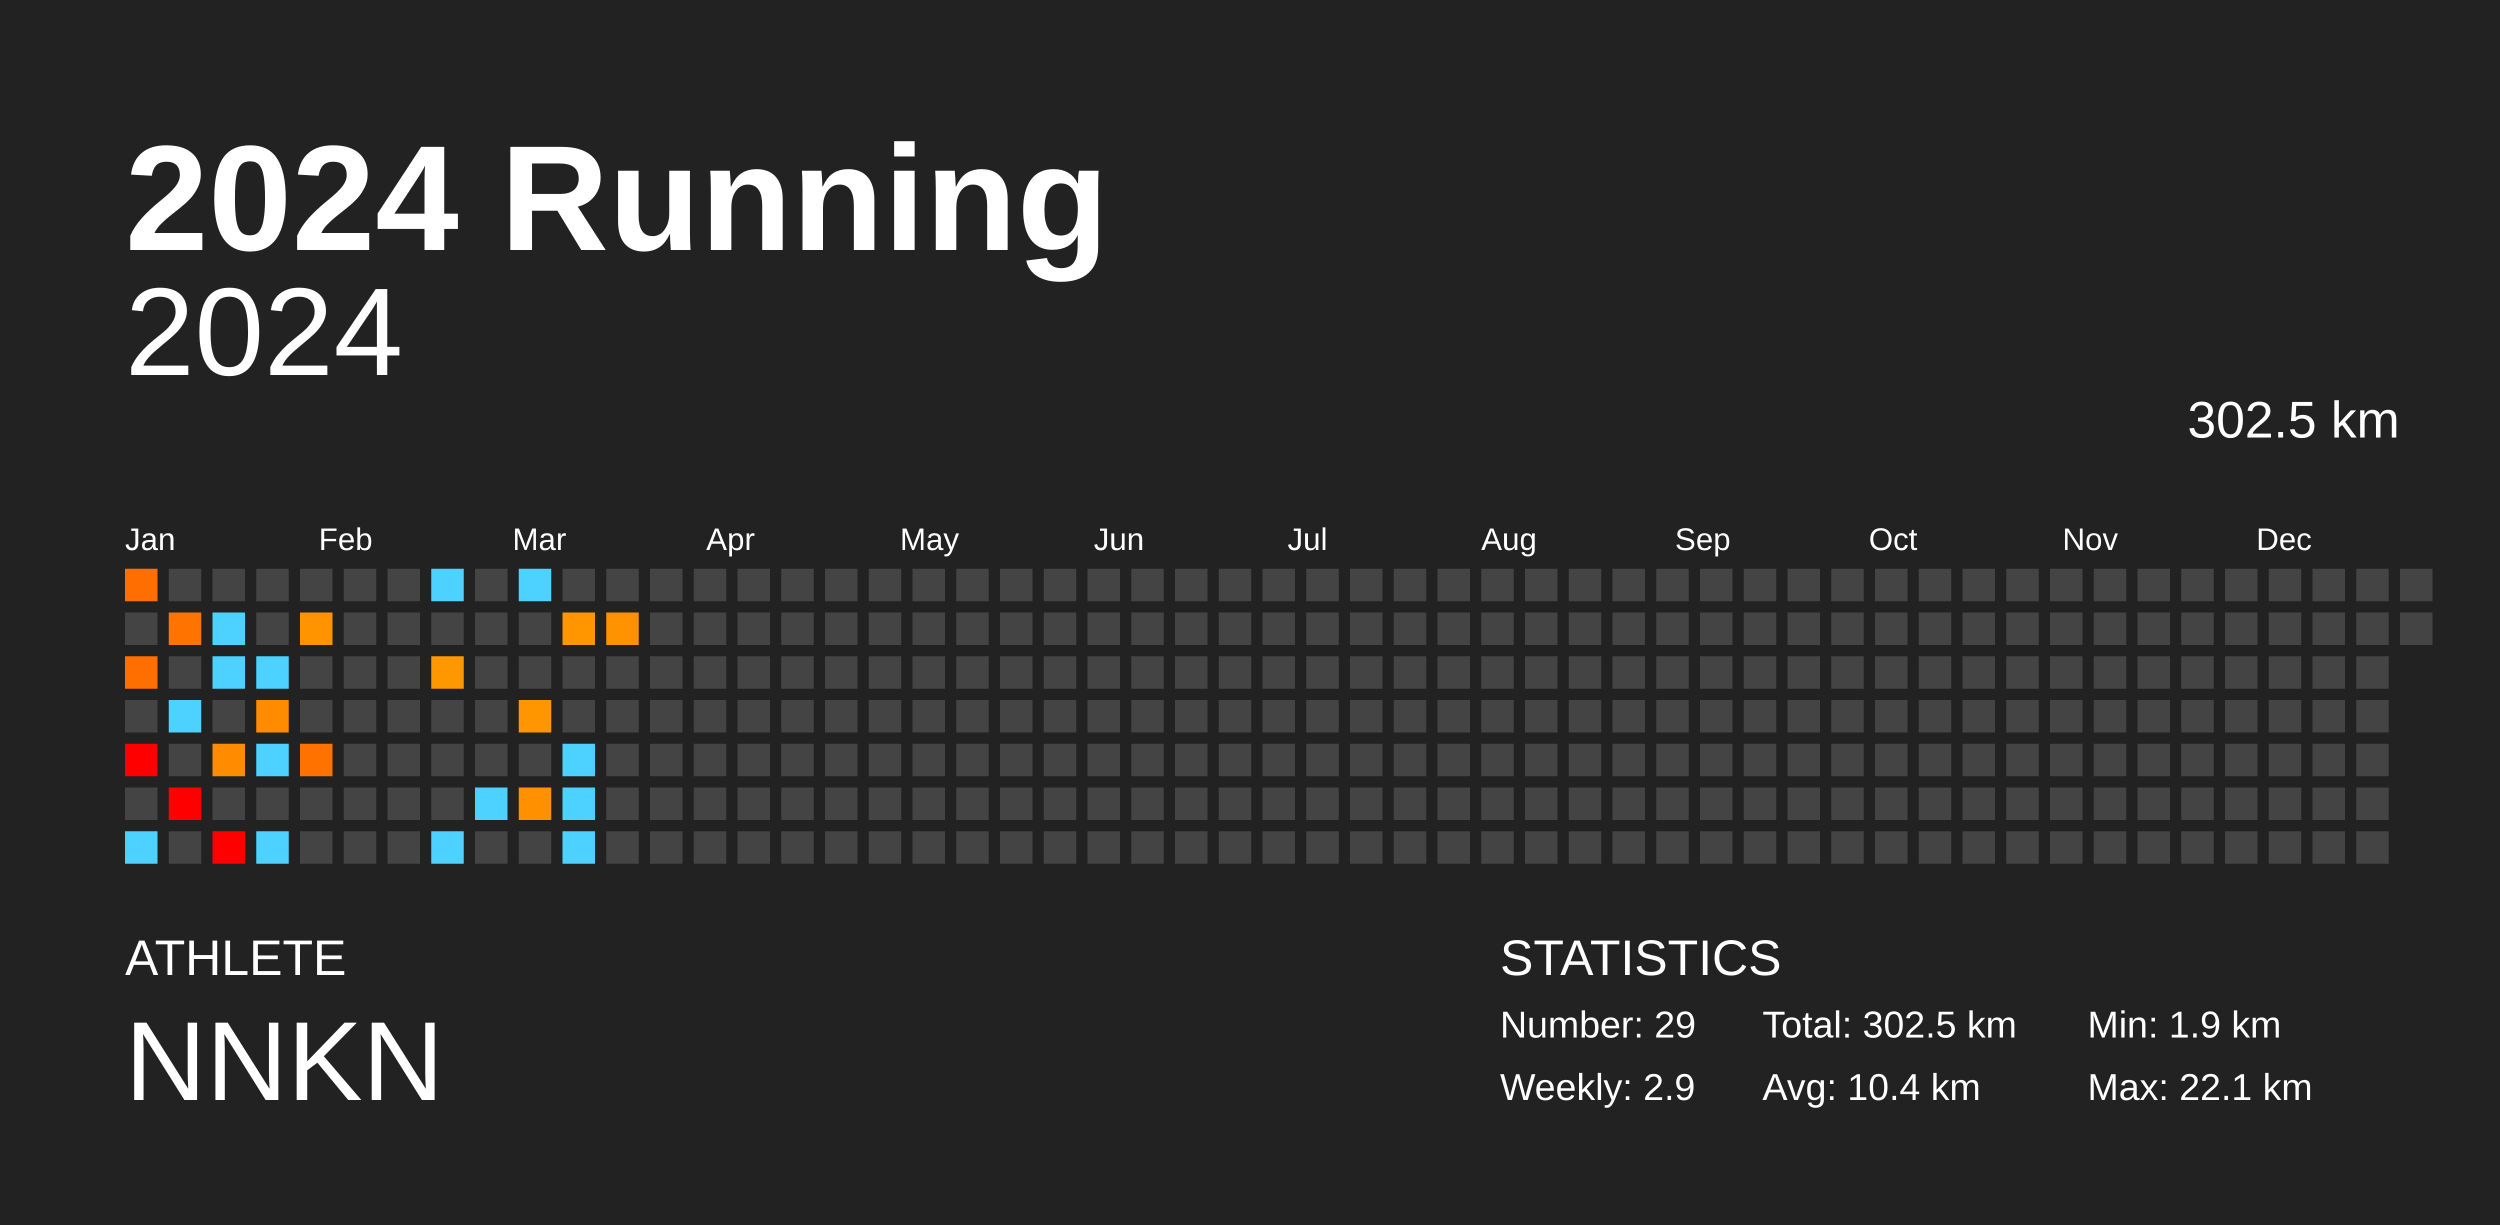
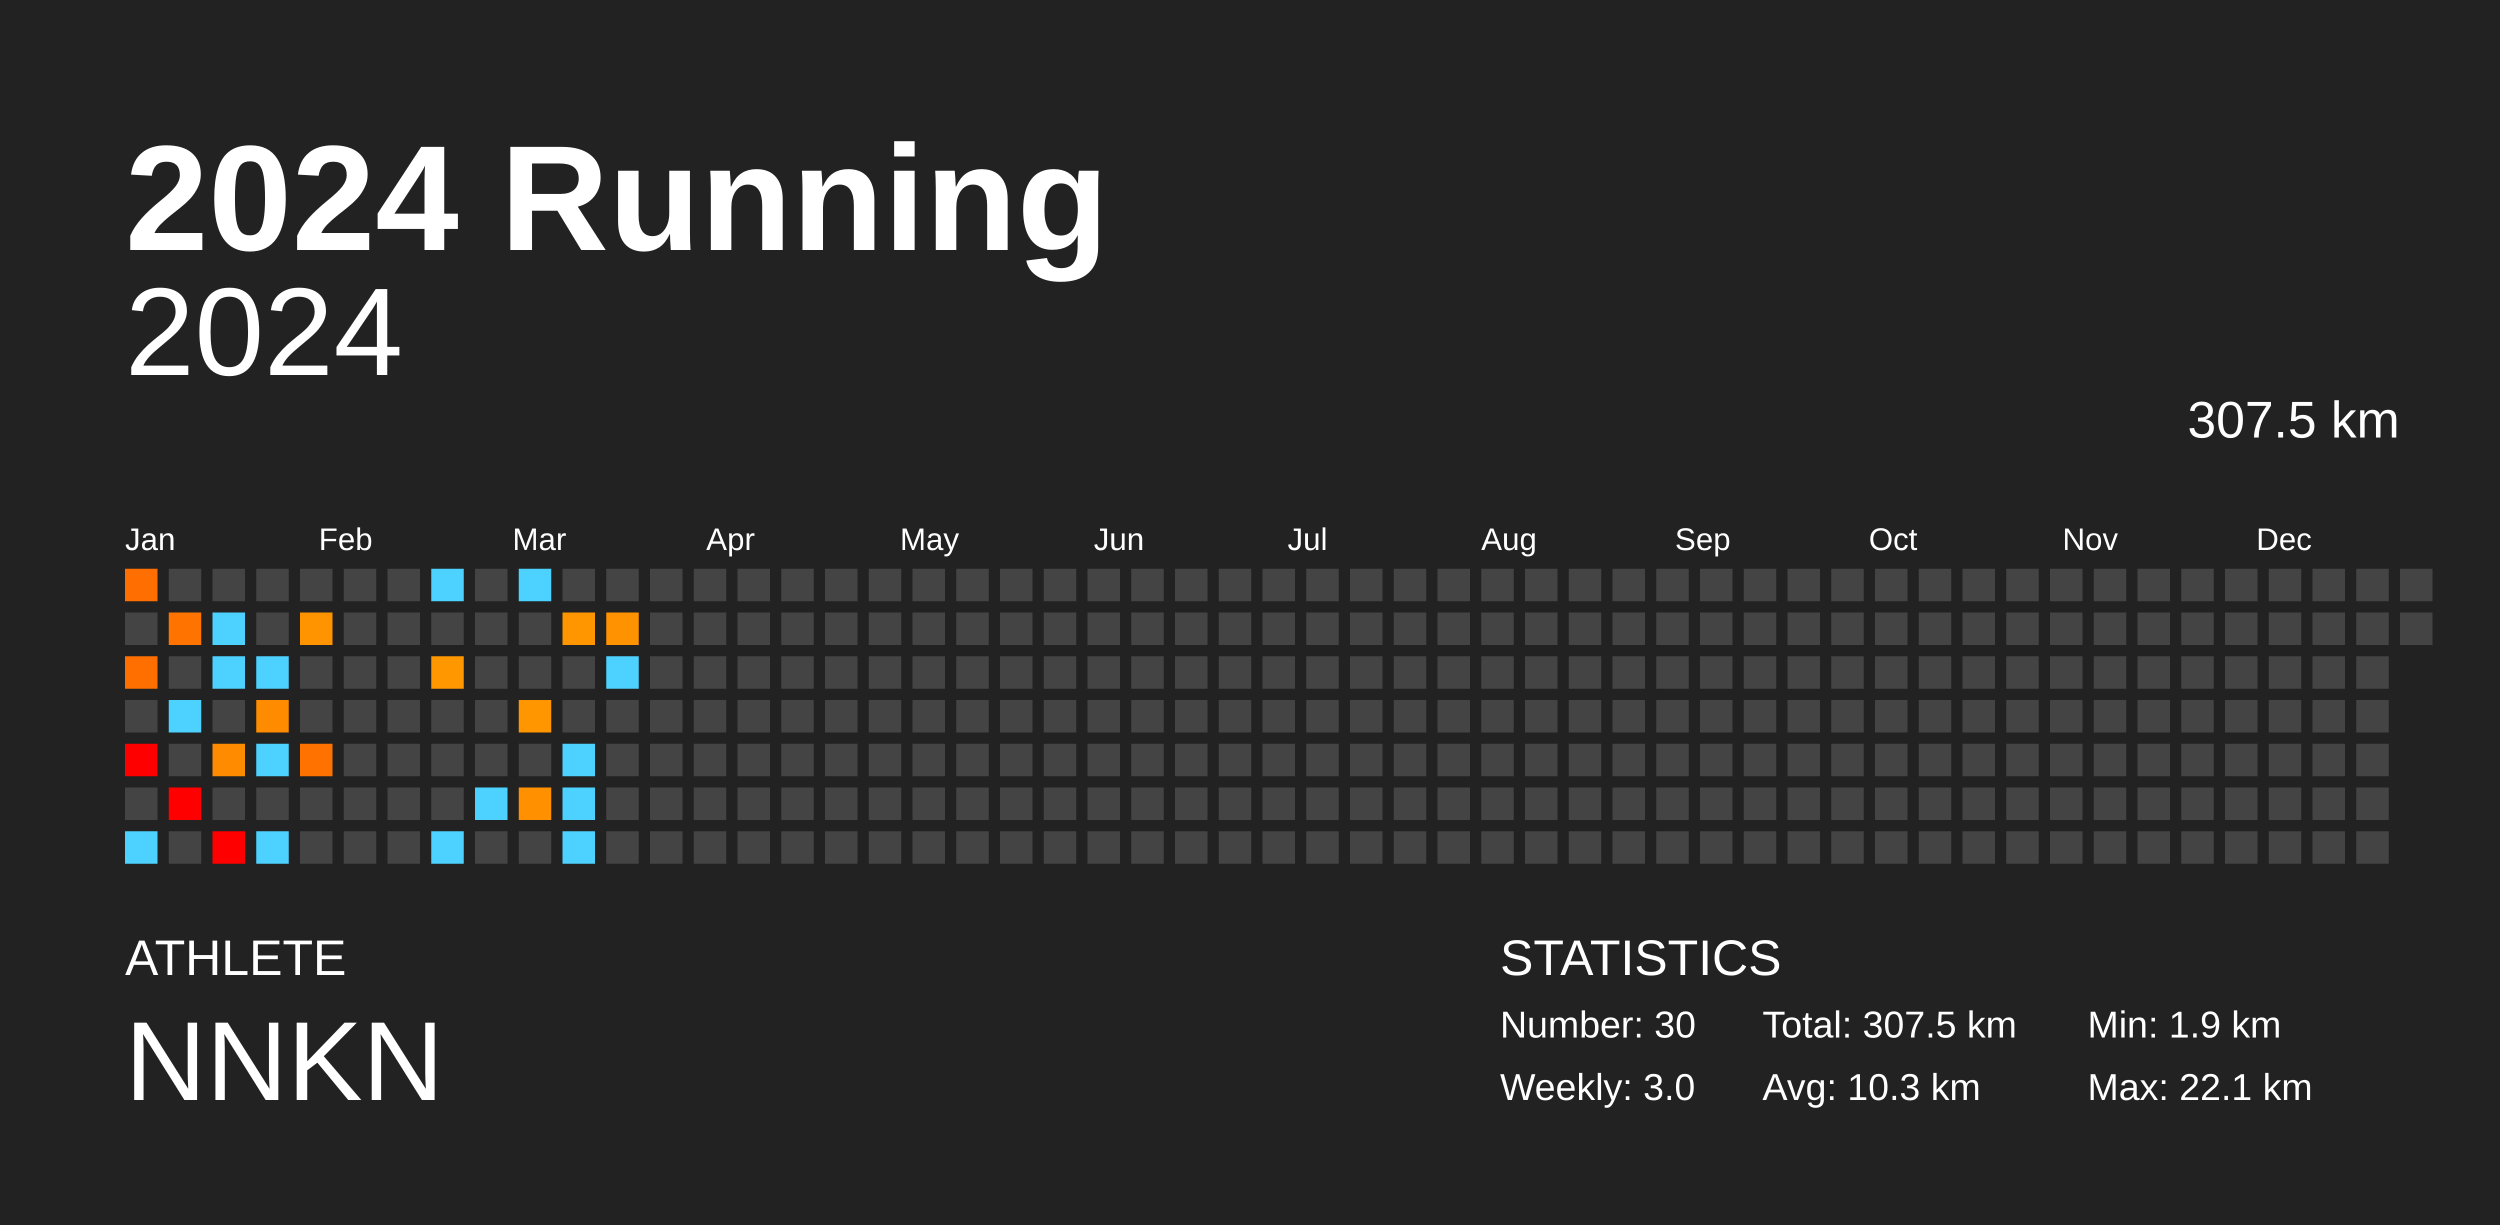
<svg xmlns="http://www.w3.org/2000/svg" baseProfile="full" height="98mm" version="1.1" viewBox="0,0,200,98" width="200mm">
  <defs />
  <rect fill="#222222" height="98" width="200" x="0" y="0" />
  <text fill="#FFFFFF" style="font-size:12px; font-family:Arial; font-weight:bold;" x="10" y="20">2024 Running</text>
  <text fill="#FFFFFF" style="font-size:4px; font-family:Arial" x="10" y="78">ATHLETE</text>
  <text fill="#FFFFFF" style="font-size:9px; font-family:Arial" x="10" y="88">NNKN</text>
  <text fill="#FFFFFF" style="font-size:4px; font-family:Arial" x="120" y="78">STATISTICS</text>
-   <text fill="#FFFFFF" style="font-size:3px; font-family:Arial" x="120" y="83">Number: 29</text>
-   <text fill="#FFFFFF" style="font-size:3px; font-family:Arial" x="120" y="88">Weekly: 2.9</text>
-   <text fill="#FFFFFF" style="font-size:3px; font-family:Arial" x="141" y="83">Total: 302.5 km</text>
-   <text fill="#FFFFFF" style="font-size:3px; font-family:Arial" x="141" y="88">Avg: 10.4 km</text>
+   <text fill="#FFFFFF" style="font-size:3px; font-family:Arial" x="120" y="83">Number: 30</text>
+   <text fill="#FFFFFF" style="font-size:3px; font-family:Arial" x="120" y="88">Weekly: 3.0</text>
+   <text fill="#FFFFFF" style="font-size:3px; font-family:Arial" x="141" y="83">Total: 307.5 km</text>
+   <text fill="#FFFFFF" style="font-size:3px; font-family:Arial" x="141" y="88">Avg: 10.3 km</text>
  <text fill="#FFFFFF" style="font-size:3px; font-family:Arial" x="167" y="83">Min: 1.9 km</text>
  <text fill="#FFFFFF" style="font-size:3px; font-family:Arial" x="167" y="88">Max: 22.1 km</text>
  <text alignment-baseline="hanging" fill="#FFFFFF" style="font-size:10.0px; font-family:Arial;" x="10" y="30">2024</text>
-   <text alignment-baseline="hanging" fill="#FFFFFF" style="font-size:4.125px; font-family:Arial;" x="175" y="35">302.5 km</text>
+   <text alignment-baseline="hanging" fill="#FFFFFF" style="font-size:4.125px; font-family:Arial;" x="175" y="35">307.5 km</text>
  <text fill="#FFFFFF" style="font-size:2.5px; font-family:Arial" x="10.0" y="44">Jan</text>
  <text fill="#FFFFFF" style="font-size:2.5px; font-family:Arial" x="25.5" y="44">Feb</text>
  <text fill="#FFFFFF" style="font-size:2.5px; font-family:Arial" x="41.0" y="44">Mar</text>
  <text fill="#FFFFFF" style="font-size:2.5px; font-family:Arial" x="56.5" y="44">Apr</text>
  <text fill="#FFFFFF" style="font-size:2.5px; font-family:Arial" x="72.0" y="44">May</text>
  <text fill="#FFFFFF" style="font-size:2.5px; font-family:Arial" x="87.5" y="44">Jun</text>
  <text fill="#FFFFFF" style="font-size:2.5px; font-family:Arial" x="103.0" y="44">Jul</text>
  <text fill="#FFFFFF" style="font-size:2.5px; font-family:Arial" x="118.5" y="44">Aug</text>
  <text fill="#FFFFFF" style="font-size:2.5px; font-family:Arial" x="134.0" y="44">Sep</text>
  <text fill="#FFFFFF" style="font-size:2.5px; font-family:Arial" x="149.5" y="44">Oct</text>
  <text fill="#FFFFFF" style="font-size:2.5px; font-family:Arial" x="165.0" y="44">Nov</text>
  <text fill="#FFFFFF" style="font-size:2.5px; font-family:Arial" x="180.5" y="44">Dec</text>
  <rect fill="#ff6e00" height="2.6" width="2.6" x="10.0" y="45.5" />
  <rect fill="#444444" height="2.6" width="2.6" x="10.0" y="49.0" />
  <rect fill="#ff6f00" height="2.6" width="2.6" x="10.0" y="52.5" />
  <rect fill="#444444" height="2.6" width="2.6" x="10.0" y="56.0" />
  <rect fill="red" height="2.6" width="2.6" x="10.0" y="59.5" />
  <rect fill="#444444" height="2.6" width="2.6" x="10.0" y="63.0" />
  <rect fill="#4dd2ff" height="2.6" width="2.6" x="10.0" y="66.5" />
  <rect fill="#444444" height="2.6" width="2.6" x="13.5" y="45.5" />
  <rect fill="#ff7400" height="2.6" width="2.6" x="13.5" y="49.0" />
  <rect fill="#444444" height="2.6" width="2.6" x="13.5" y="52.5" />
  <rect fill="#4dd2ff" height="2.6" width="2.6" x="13.5" y="56.0" />
  <rect fill="#444444" height="2.6" width="2.6" x="13.5" y="59.5" />
  <rect fill="red" height="2.6" width="2.6" x="13.5" y="63.0" />
  <rect fill="#444444" height="2.6" width="2.6" x="13.5" y="66.5" />
  <rect fill="#444444" height="2.6" width="2.6" x="17.0" y="45.5" />
  <rect fill="#4dd2ff" height="2.6" width="2.6" x="17.0" y="49.0" />
  <rect fill="#4dd2ff" height="2.6" width="2.6" x="17.0" y="52.5" />
  <rect fill="#444444" height="2.6" width="2.6" x="17.0" y="56.0" />
  <rect fill="#ff8b00" height="2.6" width="2.6" x="17.0" y="59.5" />
  <rect fill="#444444" height="2.6" width="2.6" x="17.0" y="63.0" />
  <rect fill="red" height="2.6" width="2.6" x="17.0" y="66.5" />
  <rect fill="#444444" height="2.6" width="2.6" x="20.5" y="45.5" />
  <rect fill="#444444" height="2.6" width="2.6" x="20.5" y="49.0" />
  <rect fill="#4dd2ff" height="2.6" width="2.6" x="20.5" y="52.5" />
  <rect fill="#ff8b00" height="2.6" width="2.6" x="20.5" y="56.0" />
  <rect fill="#4dd2ff" height="2.6" width="2.6" x="20.5" y="59.5" />
  <rect fill="#444444" height="2.6" width="2.6" x="20.5" y="63.0" />
  <rect fill="#4dd2ff" height="2.6" width="2.6" x="20.5" y="66.5" />
  <rect fill="#444444" height="2.6" width="2.6" x="24.0" y="45.5" />
  <rect fill="#ff9400" height="2.6" width="2.6" x="24.0" y="49.0" />
  <rect fill="#444444" height="2.6" width="2.6" x="24.0" y="52.5" />
  <rect fill="#444444" height="2.6" width="2.6" x="24.0" y="56.0" />
  <rect fill="#ff7200" height="2.6" width="2.6" x="24.0" y="59.5" />
  <rect fill="#444444" height="2.6" width="2.6" x="24.0" y="63.0" />
  <rect fill="#444444" height="2.6" width="2.6" x="24.0" y="66.5" />
  <rect fill="#444444" height="2.6" width="2.6" x="27.5" y="45.5" />
  <rect fill="#444444" height="2.6" width="2.6" x="27.5" y="49.0" />
  <rect fill="#444444" height="2.6" width="2.6" x="27.5" y="52.5" />
  <rect fill="#444444" height="2.6" width="2.6" x="27.5" y="56.0" />
  <rect fill="#444444" height="2.6" width="2.6" x="27.5" y="59.5" />
  <rect fill="#444444" height="2.6" width="2.6" x="27.5" y="63.0" />
  <rect fill="#444444" height="2.6" width="2.6" x="27.5" y="66.5" />
  <rect fill="#444444" height="2.6" width="2.6" x="31.0" y="45.5" />
  <rect fill="#444444" height="2.6" width="2.6" x="31.0" y="49.0" />
  <rect fill="#444444" height="2.6" width="2.6" x="31.0" y="52.5" />
  <rect fill="#444444" height="2.6" width="2.6" x="31.0" y="56.0" />
  <rect fill="#444444" height="2.6" width="2.6" x="31.0" y="59.5" />
  <rect fill="#444444" height="2.6" width="2.6" x="31.0" y="63.0" />
  <rect fill="#444444" height="2.6" width="2.6" x="31.0" y="66.5" />
  <rect fill="#4dd2ff" height="2.6" width="2.6" x="34.5" y="45.5" />
  <rect fill="#444444" height="2.6" width="2.6" x="34.5" y="49.0" />
  <rect fill="#ff9800" height="2.6" width="2.6" x="34.5" y="52.5" />
  <rect fill="#444444" height="2.6" width="2.6" x="34.5" y="56.0" />
  <rect fill="#444444" height="2.6" width="2.6" x="34.5" y="59.5" />
  <rect fill="#444444" height="2.6" width="2.6" x="34.5" y="63.0" />
  <rect fill="#4dd2ff" height="2.6" width="2.6" x="34.5" y="66.5" />
  <rect fill="#444444" height="2.6" width="2.6" x="38.0" y="45.5" />
  <rect fill="#444444" height="2.6" width="2.6" x="38.0" y="49.0" />
  <rect fill="#444444" height="2.6" width="2.6" x="38.0" y="52.5" />
  <rect fill="#444444" height="2.6" width="2.6" x="38.0" y="56.0" />
  <rect fill="#444444" height="2.6" width="2.6" x="38.0" y="59.5" />
  <rect fill="#4dd2ff" height="2.6" width="2.6" x="38.0" y="63.0" />
  <rect fill="#444444" height="2.6" width="2.6" x="38.0" y="66.5" />
  <rect fill="#4dd2ff" height="2.6" width="2.6" x="41.5" y="45.5" />
  <rect fill="#444444" height="2.6" width="2.6" x="41.5" y="49.0" />
  <rect fill="#444444" height="2.6" width="2.6" x="41.5" y="52.5" />
  <rect fill="#ff9600" height="2.6" width="2.6" x="41.5" y="56.0" />
  <rect fill="#444444" height="2.6" width="2.6" x="41.5" y="59.5" />
  <rect fill="#ff9000" height="2.6" width="2.6" x="41.5" y="63.0" />
  <rect fill="#444444" height="2.6" width="2.6" x="41.5" y="66.5" />
  <rect fill="#444444" height="2.6" width="2.6" x="45.0" y="45.5" />
  <rect fill="#ff9600" height="2.6" width="2.6" x="45.0" y="49.0" />
  <rect fill="#444444" height="2.6" width="2.6" x="45.0" y="52.5" />
  <rect fill="#444444" height="2.6" width="2.6" x="45.0" y="56.0" />
  <rect fill="#4dd2ff" height="2.6" width="2.6" x="45.0" y="59.5" />
  <rect fill="#4dd2ff" height="2.6" width="2.6" x="45.0" y="63.0" />
  <rect fill="#4dd2ff" height="2.6" width="2.6" x="45.0" y="66.5" />
  <rect fill="#444444" height="2.6" width="2.6" x="48.5" y="45.5" />
  <rect fill="#ff9200" height="2.6" width="2.6" x="48.5" y="49.0" />
-   <rect fill="#444444" height="2.6" width="2.6" x="48.5" y="52.5" />
+   <rect fill="#4dd2ff" height="2.6" width="2.6" x="48.5" y="52.5" />
  <rect fill="#444444" height="2.6" width="2.6" x="48.5" y="56.0" />
  <rect fill="#444444" height="2.6" width="2.6" x="48.5" y="59.5" />
  <rect fill="#444444" height="2.6" width="2.6" x="48.5" y="63.0" />
  <rect fill="#444444" height="2.6" width="2.6" x="48.5" y="66.5" />
  <rect fill="#444444" height="2.6" width="2.6" x="52.0" y="45.5" />
  <rect fill="#444444" height="2.6" width="2.6" x="52.0" y="49.0" />
  <rect fill="#444444" height="2.6" width="2.6" x="52.0" y="52.5" />
  <rect fill="#444444" height="2.6" width="2.6" x="52.0" y="56.0" />
  <rect fill="#444444" height="2.6" width="2.6" x="52.0" y="59.5" />
  <rect fill="#444444" height="2.6" width="2.6" x="52.0" y="63.0" />
  <rect fill="#444444" height="2.6" width="2.6" x="52.0" y="66.5" />
  <rect fill="#444444" height="2.6" width="2.6" x="55.5" y="45.5" />
  <rect fill="#444444" height="2.6" width="2.6" x="55.5" y="49.0" />
  <rect fill="#444444" height="2.6" width="2.6" x="55.5" y="52.5" />
  <rect fill="#444444" height="2.6" width="2.6" x="55.5" y="56.0" />
  <rect fill="#444444" height="2.6" width="2.6" x="55.5" y="59.5" />
  <rect fill="#444444" height="2.6" width="2.6" x="55.5" y="63.0" />
  <rect fill="#444444" height="2.6" width="2.6" x="55.5" y="66.5" />
  <rect fill="#444444" height="2.6" width="2.6" x="59.0" y="45.5" />
  <rect fill="#444444" height="2.6" width="2.6" x="59.0" y="49.0" />
  <rect fill="#444444" height="2.6" width="2.6" x="59.0" y="52.5" />
  <rect fill="#444444" height="2.6" width="2.6" x="59.0" y="56.0" />
  <rect fill="#444444" height="2.6" width="2.6" x="59.0" y="59.5" />
  <rect fill="#444444" height="2.6" width="2.6" x="59.0" y="63.0" />
  <rect fill="#444444" height="2.6" width="2.6" x="59.0" y="66.5" />
  <rect fill="#444444" height="2.6" width="2.6" x="62.5" y="45.5" />
  <rect fill="#444444" height="2.6" width="2.6" x="62.5" y="49.0" />
  <rect fill="#444444" height="2.6" width="2.6" x="62.5" y="52.5" />
  <rect fill="#444444" height="2.6" width="2.6" x="62.5" y="56.0" />
  <rect fill="#444444" height="2.6" width="2.6" x="62.5" y="59.5" />
  <rect fill="#444444" height="2.6" width="2.6" x="62.5" y="63.0" />
  <rect fill="#444444" height="2.6" width="2.6" x="62.5" y="66.5" />
  <rect fill="#444444" height="2.6" width="2.6" x="66.0" y="45.5" />
  <rect fill="#444444" height="2.6" width="2.6" x="66.0" y="49.0" />
  <rect fill="#444444" height="2.6" width="2.6" x="66.0" y="52.5" />
  <rect fill="#444444" height="2.6" width="2.6" x="66.0" y="56.0" />
  <rect fill="#444444" height="2.6" width="2.6" x="66.0" y="59.5" />
  <rect fill="#444444" height="2.6" width="2.6" x="66.0" y="63.0" />
  <rect fill="#444444" height="2.6" width="2.6" x="66.0" y="66.5" />
  <rect fill="#444444" height="2.6" width="2.6" x="69.5" y="45.5" />
  <rect fill="#444444" height="2.6" width="2.6" x="69.5" y="49.0" />
  <rect fill="#444444" height="2.6" width="2.6" x="69.5" y="52.5" />
  <rect fill="#444444" height="2.6" width="2.6" x="69.5" y="56.0" />
  <rect fill="#444444" height="2.6" width="2.6" x="69.5" y="59.5" />
  <rect fill="#444444" height="2.6" width="2.6" x="69.5" y="63.0" />
  <rect fill="#444444" height="2.6" width="2.6" x="69.5" y="66.5" />
  <rect fill="#444444" height="2.6" width="2.6" x="73.0" y="45.5" />
  <rect fill="#444444" height="2.6" width="2.6" x="73.0" y="49.0" />
  <rect fill="#444444" height="2.6" width="2.6" x="73.0" y="52.5" />
  <rect fill="#444444" height="2.6" width="2.6" x="73.0" y="56.0" />
  <rect fill="#444444" height="2.6" width="2.6" x="73.0" y="59.5" />
  <rect fill="#444444" height="2.6" width="2.6" x="73.0" y="63.0" />
  <rect fill="#444444" height="2.6" width="2.6" x="73.0" y="66.5" />
  <rect fill="#444444" height="2.6" width="2.6" x="76.5" y="45.5" />
  <rect fill="#444444" height="2.6" width="2.6" x="76.5" y="49.0" />
  <rect fill="#444444" height="2.6" width="2.6" x="76.5" y="52.5" />
  <rect fill="#444444" height="2.6" width="2.6" x="76.5" y="56.0" />
  <rect fill="#444444" height="2.6" width="2.6" x="76.5" y="59.5" />
  <rect fill="#444444" height="2.6" width="2.6" x="76.5" y="63.0" />
  <rect fill="#444444" height="2.6" width="2.6" x="76.5" y="66.5" />
  <rect fill="#444444" height="2.6" width="2.6" x="80.0" y="45.5" />
  <rect fill="#444444" height="2.6" width="2.6" x="80.0" y="49.0" />
  <rect fill="#444444" height="2.6" width="2.6" x="80.0" y="52.5" />
  <rect fill="#444444" height="2.6" width="2.6" x="80.0" y="56.0" />
  <rect fill="#444444" height="2.6" width="2.6" x="80.0" y="59.5" />
  <rect fill="#444444" height="2.6" width="2.6" x="80.0" y="63.0" />
  <rect fill="#444444" height="2.6" width="2.6" x="80.0" y="66.5" />
  <rect fill="#444444" height="2.6" width="2.6" x="83.5" y="45.5" />
  <rect fill="#444444" height="2.6" width="2.6" x="83.5" y="49.0" />
  <rect fill="#444444" height="2.6" width="2.6" x="83.5" y="52.5" />
  <rect fill="#444444" height="2.6" width="2.6" x="83.5" y="56.0" />
  <rect fill="#444444" height="2.6" width="2.6" x="83.5" y="59.5" />
  <rect fill="#444444" height="2.6" width="2.6" x="83.5" y="63.0" />
  <rect fill="#444444" height="2.6" width="2.6" x="83.5" y="66.5" />
  <rect fill="#444444" height="2.6" width="2.6" x="87.0" y="45.5" />
  <rect fill="#444444" height="2.6" width="2.6" x="87.0" y="49.0" />
  <rect fill="#444444" height="2.6" width="2.6" x="87.0" y="52.5" />
  <rect fill="#444444" height="2.6" width="2.6" x="87.0" y="56.0" />
  <rect fill="#444444" height="2.6" width="2.6" x="87.0" y="59.5" />
  <rect fill="#444444" height="2.6" width="2.6" x="87.0" y="63.0" />
  <rect fill="#444444" height="2.6" width="2.6" x="87.0" y="66.5" />
  <rect fill="#444444" height="2.6" width="2.6" x="90.5" y="45.5" />
  <rect fill="#444444" height="2.6" width="2.6" x="90.5" y="49.0" />
  <rect fill="#444444" height="2.6" width="2.6" x="90.5" y="52.5" />
  <rect fill="#444444" height="2.6" width="2.6" x="90.5" y="56.0" />
  <rect fill="#444444" height="2.6" width="2.6" x="90.5" y="59.5" />
  <rect fill="#444444" height="2.6" width="2.6" x="90.5" y="63.0" />
  <rect fill="#444444" height="2.6" width="2.6" x="90.5" y="66.5" />
  <rect fill="#444444" height="2.6" width="2.6" x="94.0" y="45.5" />
  <rect fill="#444444" height="2.6" width="2.6" x="94.0" y="49.0" />
  <rect fill="#444444" height="2.6" width="2.6" x="94.0" y="52.5" />
  <rect fill="#444444" height="2.6" width="2.6" x="94.0" y="56.0" />
  <rect fill="#444444" height="2.6" width="2.6" x="94.0" y="59.5" />
  <rect fill="#444444" height="2.6" width="2.6" x="94.0" y="63.0" />
  <rect fill="#444444" height="2.6" width="2.6" x="94.0" y="66.5" />
  <rect fill="#444444" height="2.6" width="2.6" x="97.5" y="45.5" />
  <rect fill="#444444" height="2.6" width="2.6" x="97.5" y="49.0" />
  <rect fill="#444444" height="2.6" width="2.6" x="97.5" y="52.5" />
  <rect fill="#444444" height="2.6" width="2.6" x="97.5" y="56.0" />
  <rect fill="#444444" height="2.6" width="2.6" x="97.5" y="59.5" />
  <rect fill="#444444" height="2.6" width="2.6" x="97.5" y="63.0" />
  <rect fill="#444444" height="2.6" width="2.6" x="97.5" y="66.5" />
  <rect fill="#444444" height="2.6" width="2.6" x="101.0" y="45.5" />
  <rect fill="#444444" height="2.6" width="2.6" x="101.0" y="49.0" />
  <rect fill="#444444" height="2.6" width="2.6" x="101.0" y="52.5" />
  <rect fill="#444444" height="2.6" width="2.6" x="101.0" y="56.0" />
  <rect fill="#444444" height="2.6" width="2.6" x="101.0" y="59.5" />
  <rect fill="#444444" height="2.6" width="2.6" x="101.0" y="63.0" />
  <rect fill="#444444" height="2.6" width="2.6" x="101.0" y="66.5" />
  <rect fill="#444444" height="2.6" width="2.6" x="104.5" y="45.5" />
  <rect fill="#444444" height="2.6" width="2.6" x="104.5" y="49.0" />
  <rect fill="#444444" height="2.6" width="2.6" x="104.5" y="52.5" />
  <rect fill="#444444" height="2.6" width="2.6" x="104.5" y="56.0" />
  <rect fill="#444444" height="2.6" width="2.6" x="104.5" y="59.5" />
  <rect fill="#444444" height="2.6" width="2.6" x="104.5" y="63.0" />
  <rect fill="#444444" height="2.6" width="2.6" x="104.5" y="66.5" />
  <rect fill="#444444" height="2.6" width="2.6" x="108.0" y="45.5" />
  <rect fill="#444444" height="2.6" width="2.6" x="108.0" y="49.0" />
  <rect fill="#444444" height="2.6" width="2.6" x="108.0" y="52.5" />
  <rect fill="#444444" height="2.6" width="2.6" x="108.0" y="56.0" />
  <rect fill="#444444" height="2.6" width="2.6" x="108.0" y="59.5" />
  <rect fill="#444444" height="2.6" width="2.6" x="108.0" y="63.0" />
  <rect fill="#444444" height="2.6" width="2.6" x="108.0" y="66.5" />
  <rect fill="#444444" height="2.6" width="2.6" x="111.5" y="45.5" />
  <rect fill="#444444" height="2.6" width="2.6" x="111.5" y="49.0" />
  <rect fill="#444444" height="2.6" width="2.6" x="111.5" y="52.5" />
  <rect fill="#444444" height="2.6" width="2.6" x="111.5" y="56.0" />
  <rect fill="#444444" height="2.6" width="2.6" x="111.5" y="59.5" />
  <rect fill="#444444" height="2.6" width="2.6" x="111.5" y="63.0" />
  <rect fill="#444444" height="2.6" width="2.6" x="111.5" y="66.5" />
  <rect fill="#444444" height="2.6" width="2.6" x="115.0" y="45.5" />
  <rect fill="#444444" height="2.6" width="2.6" x="115.0" y="49.0" />
  <rect fill="#444444" height="2.6" width="2.6" x="115.0" y="52.5" />
  <rect fill="#444444" height="2.6" width="2.6" x="115.0" y="56.0" />
  <rect fill="#444444" height="2.6" width="2.6" x="115.0" y="59.5" />
  <rect fill="#444444" height="2.6" width="2.6" x="115.0" y="63.0" />
  <rect fill="#444444" height="2.6" width="2.6" x="115.0" y="66.5" />
  <rect fill="#444444" height="2.6" width="2.6" x="118.5" y="45.5" />
  <rect fill="#444444" height="2.6" width="2.6" x="118.5" y="49.0" />
  <rect fill="#444444" height="2.6" width="2.6" x="118.5" y="52.5" />
  <rect fill="#444444" height="2.6" width="2.6" x="118.5" y="56.0" />
  <rect fill="#444444" height="2.6" width="2.6" x="118.5" y="59.5" />
  <rect fill="#444444" height="2.6" width="2.6" x="118.5" y="63.0" />
  <rect fill="#444444" height="2.6" width="2.6" x="118.5" y="66.5" />
  <rect fill="#444444" height="2.6" width="2.6" x="122.0" y="45.5" />
  <rect fill="#444444" height="2.6" width="2.6" x="122.0" y="49.0" />
  <rect fill="#444444" height="2.6" width="2.6" x="122.0" y="52.5" />
  <rect fill="#444444" height="2.6" width="2.6" x="122.0" y="56.0" />
  <rect fill="#444444" height="2.6" width="2.6" x="122.0" y="59.5" />
  <rect fill="#444444" height="2.6" width="2.6" x="122.0" y="63.0" />
  <rect fill="#444444" height="2.6" width="2.6" x="122.0" y="66.5" />
  <rect fill="#444444" height="2.6" width="2.6" x="125.5" y="45.5" />
  <rect fill="#444444" height="2.6" width="2.6" x="125.5" y="49.0" />
  <rect fill="#444444" height="2.6" width="2.6" x="125.5" y="52.5" />
  <rect fill="#444444" height="2.6" width="2.6" x="125.5" y="56.0" />
  <rect fill="#444444" height="2.6" width="2.6" x="125.5" y="59.5" />
  <rect fill="#444444" height="2.6" width="2.6" x="125.5" y="63.0" />
  <rect fill="#444444" height="2.6" width="2.6" x="125.5" y="66.5" />
  <rect fill="#444444" height="2.6" width="2.6" x="129.0" y="45.5" />
  <rect fill="#444444" height="2.6" width="2.6" x="129.0" y="49.0" />
  <rect fill="#444444" height="2.6" width="2.6" x="129.0" y="52.5" />
  <rect fill="#444444" height="2.6" width="2.6" x="129.0" y="56.0" />
  <rect fill="#444444" height="2.6" width="2.6" x="129.0" y="59.5" />
  <rect fill="#444444" height="2.6" width="2.6" x="129.0" y="63.0" />
  <rect fill="#444444" height="2.6" width="2.6" x="129.0" y="66.5" />
  <rect fill="#444444" height="2.6" width="2.6" x="132.5" y="45.5" />
  <rect fill="#444444" height="2.6" width="2.6" x="132.5" y="49.0" />
  <rect fill="#444444" height="2.6" width="2.6" x="132.5" y="52.5" />
  <rect fill="#444444" height="2.6" width="2.6" x="132.5" y="56.0" />
  <rect fill="#444444" height="2.6" width="2.6" x="132.5" y="59.5" />
  <rect fill="#444444" height="2.6" width="2.6" x="132.5" y="63.0" />
  <rect fill="#444444" height="2.6" width="2.6" x="132.5" y="66.5" />
  <rect fill="#444444" height="2.6" width="2.6" x="136.0" y="45.5" />
  <rect fill="#444444" height="2.6" width="2.6" x="136.0" y="49.0" />
  <rect fill="#444444" height="2.6" width="2.6" x="136.0" y="52.5" />
  <rect fill="#444444" height="2.6" width="2.6" x="136.0" y="56.0" />
  <rect fill="#444444" height="2.6" width="2.6" x="136.0" y="59.5" />
  <rect fill="#444444" height="2.6" width="2.6" x="136.0" y="63.0" />
  <rect fill="#444444" height="2.6" width="2.6" x="136.0" y="66.5" />
  <rect fill="#444444" height="2.6" width="2.6" x="139.5" y="45.5" />
  <rect fill="#444444" height="2.6" width="2.6" x="139.5" y="49.0" />
  <rect fill="#444444" height="2.6" width="2.6" x="139.5" y="52.5" />
  <rect fill="#444444" height="2.6" width="2.6" x="139.5" y="56.0" />
  <rect fill="#444444" height="2.6" width="2.6" x="139.5" y="59.5" />
  <rect fill="#444444" height="2.6" width="2.6" x="139.5" y="63.0" />
  <rect fill="#444444" height="2.6" width="2.6" x="139.5" y="66.5" />
  <rect fill="#444444" height="2.6" width="2.6" x="143.0" y="45.5" />
  <rect fill="#444444" height="2.6" width="2.6" x="143.0" y="49.0" />
  <rect fill="#444444" height="2.6" width="2.6" x="143.0" y="52.5" />
  <rect fill="#444444" height="2.6" width="2.6" x="143.0" y="56.0" />
  <rect fill="#444444" height="2.6" width="2.6" x="143.0" y="59.5" />
  <rect fill="#444444" height="2.6" width="2.6" x="143.0" y="63.0" />
  <rect fill="#444444" height="2.6" width="2.6" x="143.0" y="66.5" />
  <rect fill="#444444" height="2.6" width="2.6" x="146.5" y="45.5" />
  <rect fill="#444444" height="2.6" width="2.6" x="146.5" y="49.0" />
  <rect fill="#444444" height="2.6" width="2.6" x="146.5" y="52.5" />
  <rect fill="#444444" height="2.6" width="2.6" x="146.5" y="56.0" />
  <rect fill="#444444" height="2.6" width="2.6" x="146.5" y="59.5" />
  <rect fill="#444444" height="2.6" width="2.6" x="146.5" y="63.0" />
  <rect fill="#444444" height="2.6" width="2.6" x="146.5" y="66.5" />
  <rect fill="#444444" height="2.6" width="2.6" x="150.0" y="45.5" />
  <rect fill="#444444" height="2.6" width="2.6" x="150.0" y="49.0" />
  <rect fill="#444444" height="2.6" width="2.6" x="150.0" y="52.5" />
  <rect fill="#444444" height="2.6" width="2.6" x="150.0" y="56.0" />
  <rect fill="#444444" height="2.6" width="2.6" x="150.0" y="59.5" />
  <rect fill="#444444" height="2.6" width="2.6" x="150.0" y="63.0" />
  <rect fill="#444444" height="2.6" width="2.6" x="150.0" y="66.5" />
  <rect fill="#444444" height="2.6" width="2.6" x="153.5" y="45.5" />
  <rect fill="#444444" height="2.6" width="2.6" x="153.5" y="49.0" />
  <rect fill="#444444" height="2.6" width="2.6" x="153.5" y="52.5" />
  <rect fill="#444444" height="2.6" width="2.6" x="153.5" y="56.0" />
  <rect fill="#444444" height="2.6" width="2.6" x="153.5" y="59.5" />
  <rect fill="#444444" height="2.6" width="2.6" x="153.5" y="63.0" />
  <rect fill="#444444" height="2.6" width="2.6" x="153.5" y="66.5" />
  <rect fill="#444444" height="2.6" width="2.6" x="157.0" y="45.5" />
  <rect fill="#444444" height="2.6" width="2.6" x="157.0" y="49.0" />
  <rect fill="#444444" height="2.6" width="2.6" x="157.0" y="52.5" />
  <rect fill="#444444" height="2.6" width="2.6" x="157.0" y="56.0" />
  <rect fill="#444444" height="2.6" width="2.6" x="157.0" y="59.5" />
  <rect fill="#444444" height="2.6" width="2.6" x="157.0" y="63.0" />
  <rect fill="#444444" height="2.6" width="2.6" x="157.0" y="66.5" />
  <rect fill="#444444" height="2.6" width="2.6" x="160.5" y="45.5" />
  <rect fill="#444444" height="2.6" width="2.6" x="160.5" y="49.0" />
  <rect fill="#444444" height="2.6" width="2.6" x="160.5" y="52.5" />
  <rect fill="#444444" height="2.6" width="2.6" x="160.5" y="56.0" />
  <rect fill="#444444" height="2.6" width="2.6" x="160.5" y="59.5" />
  <rect fill="#444444" height="2.6" width="2.6" x="160.5" y="63.0" />
  <rect fill="#444444" height="2.6" width="2.6" x="160.5" y="66.5" />
  <rect fill="#444444" height="2.6" width="2.6" x="164.0" y="45.5" />
  <rect fill="#444444" height="2.6" width="2.6" x="164.0" y="49.0" />
  <rect fill="#444444" height="2.6" width="2.6" x="164.0" y="52.5" />
  <rect fill="#444444" height="2.6" width="2.6" x="164.0" y="56.0" />
  <rect fill="#444444" height="2.6" width="2.6" x="164.0" y="59.5" />
  <rect fill="#444444" height="2.6" width="2.6" x="164.0" y="63.0" />
  <rect fill="#444444" height="2.6" width="2.6" x="164.0" y="66.5" />
  <rect fill="#444444" height="2.6" width="2.6" x="167.5" y="45.5" />
  <rect fill="#444444" height="2.6" width="2.6" x="167.5" y="49.0" />
  <rect fill="#444444" height="2.6" width="2.6" x="167.5" y="52.5" />
  <rect fill="#444444" height="2.6" width="2.6" x="167.5" y="56.0" />
  <rect fill="#444444" height="2.6" width="2.6" x="167.5" y="59.5" />
  <rect fill="#444444" height="2.6" width="2.6" x="167.5" y="63.0" />
  <rect fill="#444444" height="2.6" width="2.6" x="167.5" y="66.5" />
  <rect fill="#444444" height="2.6" width="2.6" x="171.0" y="45.5" />
  <rect fill="#444444" height="2.6" width="2.6" x="171.0" y="49.0" />
  <rect fill="#444444" height="2.6" width="2.6" x="171.0" y="52.5" />
  <rect fill="#444444" height="2.6" width="2.6" x="171.0" y="56.0" />
  <rect fill="#444444" height="2.6" width="2.6" x="171.0" y="59.5" />
  <rect fill="#444444" height="2.6" width="2.6" x="171.0" y="63.0" />
  <rect fill="#444444" height="2.6" width="2.6" x="171.0" y="66.5" />
  <rect fill="#444444" height="2.6" width="2.6" x="174.5" y="45.5" />
  <rect fill="#444444" height="2.6" width="2.6" x="174.5" y="49.0" />
  <rect fill="#444444" height="2.6" width="2.6" x="174.5" y="52.5" />
  <rect fill="#444444" height="2.6" width="2.6" x="174.5" y="56.0" />
  <rect fill="#444444" height="2.6" width="2.6" x="174.5" y="59.5" />
  <rect fill="#444444" height="2.6" width="2.6" x="174.5" y="63.0" />
  <rect fill="#444444" height="2.6" width="2.6" x="174.5" y="66.5" />
  <rect fill="#444444" height="2.6" width="2.6" x="178.0" y="45.5" />
  <rect fill="#444444" height="2.6" width="2.6" x="178.0" y="49.0" />
  <rect fill="#444444" height="2.6" width="2.6" x="178.0" y="52.5" />
  <rect fill="#444444" height="2.6" width="2.6" x="178.0" y="56.0" />
  <rect fill="#444444" height="2.6" width="2.6" x="178.0" y="59.5" />
  <rect fill="#444444" height="2.6" width="2.6" x="178.0" y="63.0" />
  <rect fill="#444444" height="2.6" width="2.6" x="178.0" y="66.5" />
  <rect fill="#444444" height="2.6" width="2.6" x="181.5" y="45.5" />
  <rect fill="#444444" height="2.6" width="2.6" x="181.5" y="49.0" />
  <rect fill="#444444" height="2.6" width="2.6" x="181.5" y="52.5" />
  <rect fill="#444444" height="2.6" width="2.6" x="181.5" y="56.0" />
  <rect fill="#444444" height="2.6" width="2.6" x="181.5" y="59.5" />
  <rect fill="#444444" height="2.6" width="2.6" x="181.5" y="63.0" />
  <rect fill="#444444" height="2.6" width="2.6" x="181.5" y="66.5" />
  <rect fill="#444444" height="2.6" width="2.6" x="185.0" y="45.5" />
  <rect fill="#444444" height="2.6" width="2.6" x="185.0" y="49.0" />
  <rect fill="#444444" height="2.6" width="2.6" x="185.0" y="52.5" />
  <rect fill="#444444" height="2.6" width="2.6" x="185.0" y="56.0" />
  <rect fill="#444444" height="2.6" width="2.6" x="185.0" y="59.5" />
  <rect fill="#444444" height="2.6" width="2.6" x="185.0" y="63.0" />
  <rect fill="#444444" height="2.6" width="2.6" x="185.0" y="66.5" />
  <rect fill="#444444" height="2.6" width="2.6" x="188.5" y="45.5" />
  <rect fill="#444444" height="2.6" width="2.6" x="188.5" y="49.0" />
  <rect fill="#444444" height="2.6" width="2.6" x="188.5" y="52.5" />
  <rect fill="#444444" height="2.6" width="2.6" x="188.5" y="56.0" />
  <rect fill="#444444" height="2.6" width="2.6" x="188.5" y="59.5" />
  <rect fill="#444444" height="2.6" width="2.6" x="188.5" y="63.0" />
  <rect fill="#444444" height="2.6" width="2.6" x="188.5" y="66.5" />
  <rect fill="#444444" height="2.6" width="2.6" x="192.0" y="45.5" />
  <rect fill="#444444" height="2.6" width="2.6" x="192.0" y="49.0" />
</svg>
